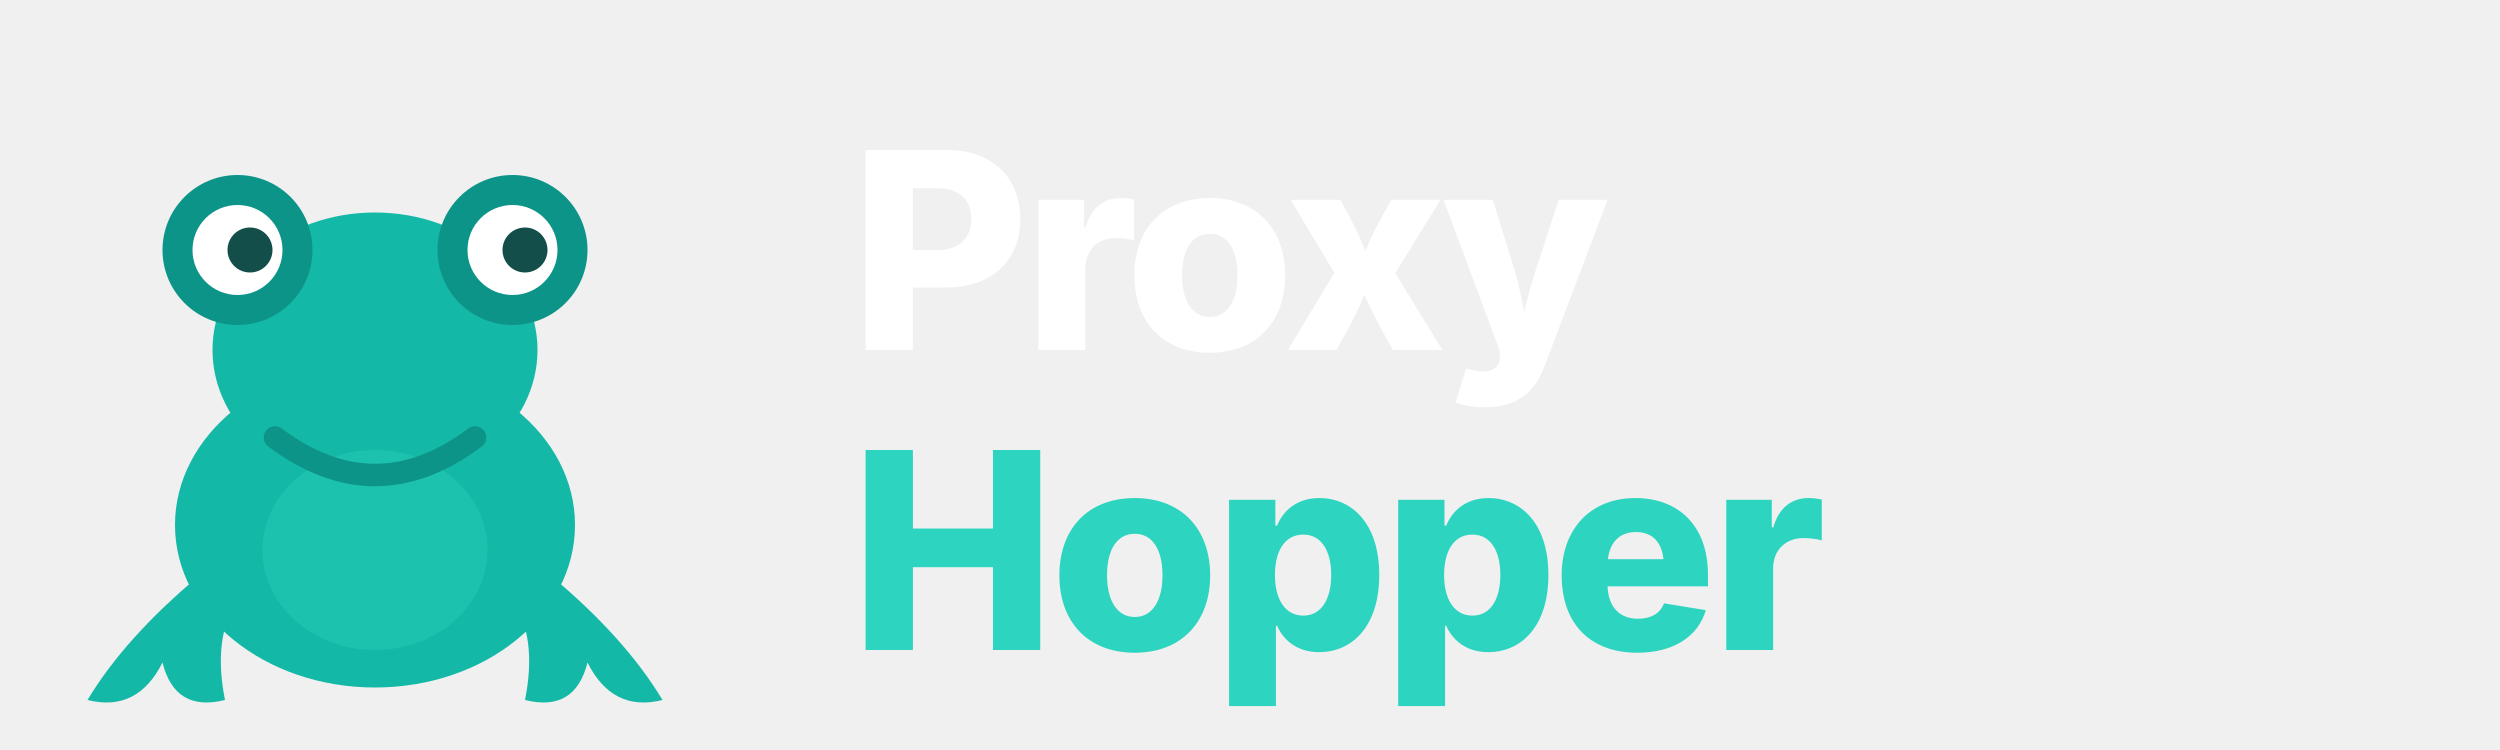
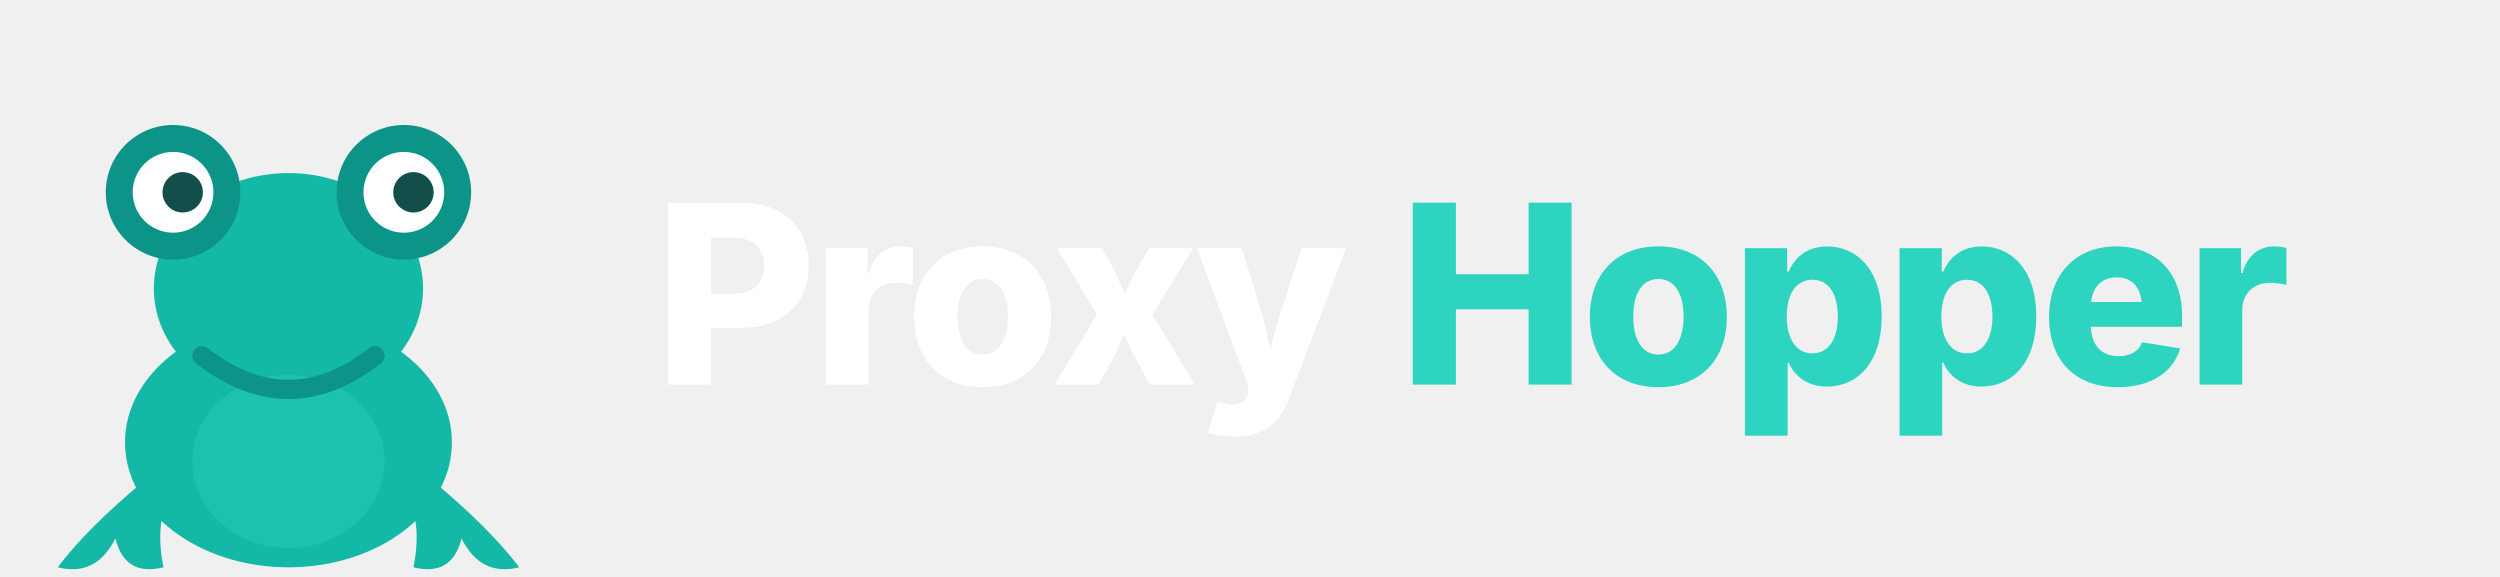
- <svg xmlns="http://www.w3.org/2000/svg" viewBox="0 0 200 60" fill="none">
-   <ellipse cx="30" cy="42" rx="16" ry="13" fill="#14B8A6" />
-   <ellipse cx="30" cy="28" rx="13" ry="11" fill="#14B8A6" />
-   <circle cx="19" cy="20" r="6" fill="#0D9488" />
-   <circle cx="41" cy="20" r="6" fill="#0D9488" />
-   <circle cx="19" cy="20" r="3.6" fill="white" />
-   <circle cx="41" cy="20" r="3.6" fill="white" />
-   <circle cx="20" cy="20" r="1.8" fill="#134E4A" />
-   <circle cx="42" cy="20" r="1.8" fill="#134E4A" />
-   <ellipse cx="30" cy="44" rx="9" ry="8" fill="#2DD4BF" opacity="0.35" />
-   <path d="M22 35 Q30 41 38 35" stroke="#0D9488" stroke-width="1.8" stroke-linecap="round" fill="none" />
-   <path d="M16 46 Q10 51 7 56 Q11 57 13 53 Q14 57 18 56 Q17 51 19 48" fill="#14B8A6" />
-   <path d="M44 46 Q50 51 53 56 Q49 57 47 53 Q46 57 42 56 Q43 51 41 48" fill="#14B8A6" />
-   <text x="68" y="28" font-family="system-ui, -apple-system, BlinkMacSystemFont, sans-serif" font-size="22" font-weight="800" fill="white" letter-spacing="-0.5">Proxy</text>
-   <text x="68" y="52" font-family="system-ui, -apple-system, BlinkMacSystemFont, sans-serif" font-size="22" font-weight="800" fill="#2DD4BF" letter-spacing="-0.5">Hopper</text>
+ <svg xmlns="http://www.w3.org/2000/svg" viewBox="0 0 260 60" fill="none">
+   <ellipse cx="30" cy="46" rx="17" ry="13" fill="#14B8A6" />
+   <ellipse cx="30" cy="30" rx="14" ry="12" fill="#14B8A6" />
+   <circle cx="18" cy="20" r="7" fill="#0D9488" />
+   <circle cx="42" cy="20" r="7" fill="#0D9488" />
+   <circle cx="18" cy="20" r="4.2" fill="white" />
+   <circle cx="42" cy="20" r="4.2" fill="white" />
+   <circle cx="19" cy="20" r="2.1" fill="#134E4A" />
+   <circle cx="43" cy="20" r="2.1" fill="#134E4A" />
+   <ellipse cx="30" cy="48" rx="10" ry="9" fill="#2DD4BF" opacity="0.35" />
+   <path d="M21 37 Q30 44 39 37" stroke="#0D9488" stroke-width="2" stroke-linecap="round" fill="none" />
+   <path d="M15 50 Q9 55 6 59 Q10 60 12 56 Q13 60 17 59 Q16 54 18 51" fill="#14B8A6" />
+   <path d="M45 50 Q51 55 54 59 Q50 60 48 56 Q47 60 43 59 Q44 54 42 51" fill="#14B8A6" />
+   <text x="68" y="40" font-family="system-ui, -apple-system, BlinkMacSystemFont, sans-serif" font-size="26" font-weight="800" fill="white" letter-spacing="-0.5">Proxy <tspan fill="#2DD4BF">Hopper</tspan>
+   </text>
</svg>
